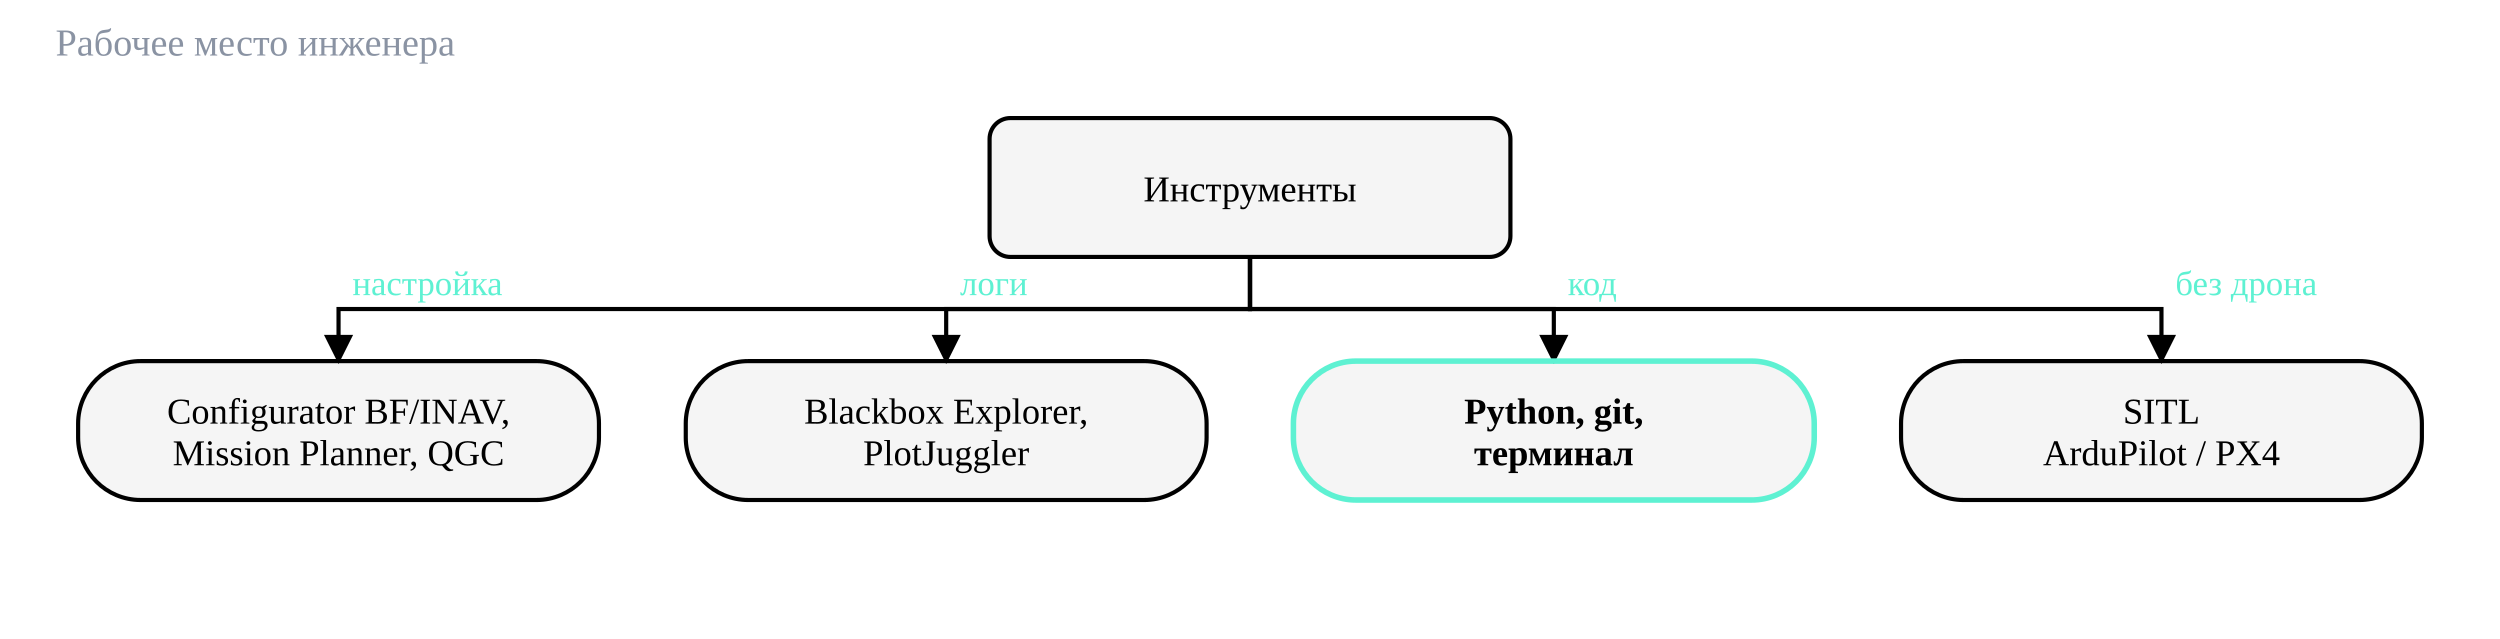
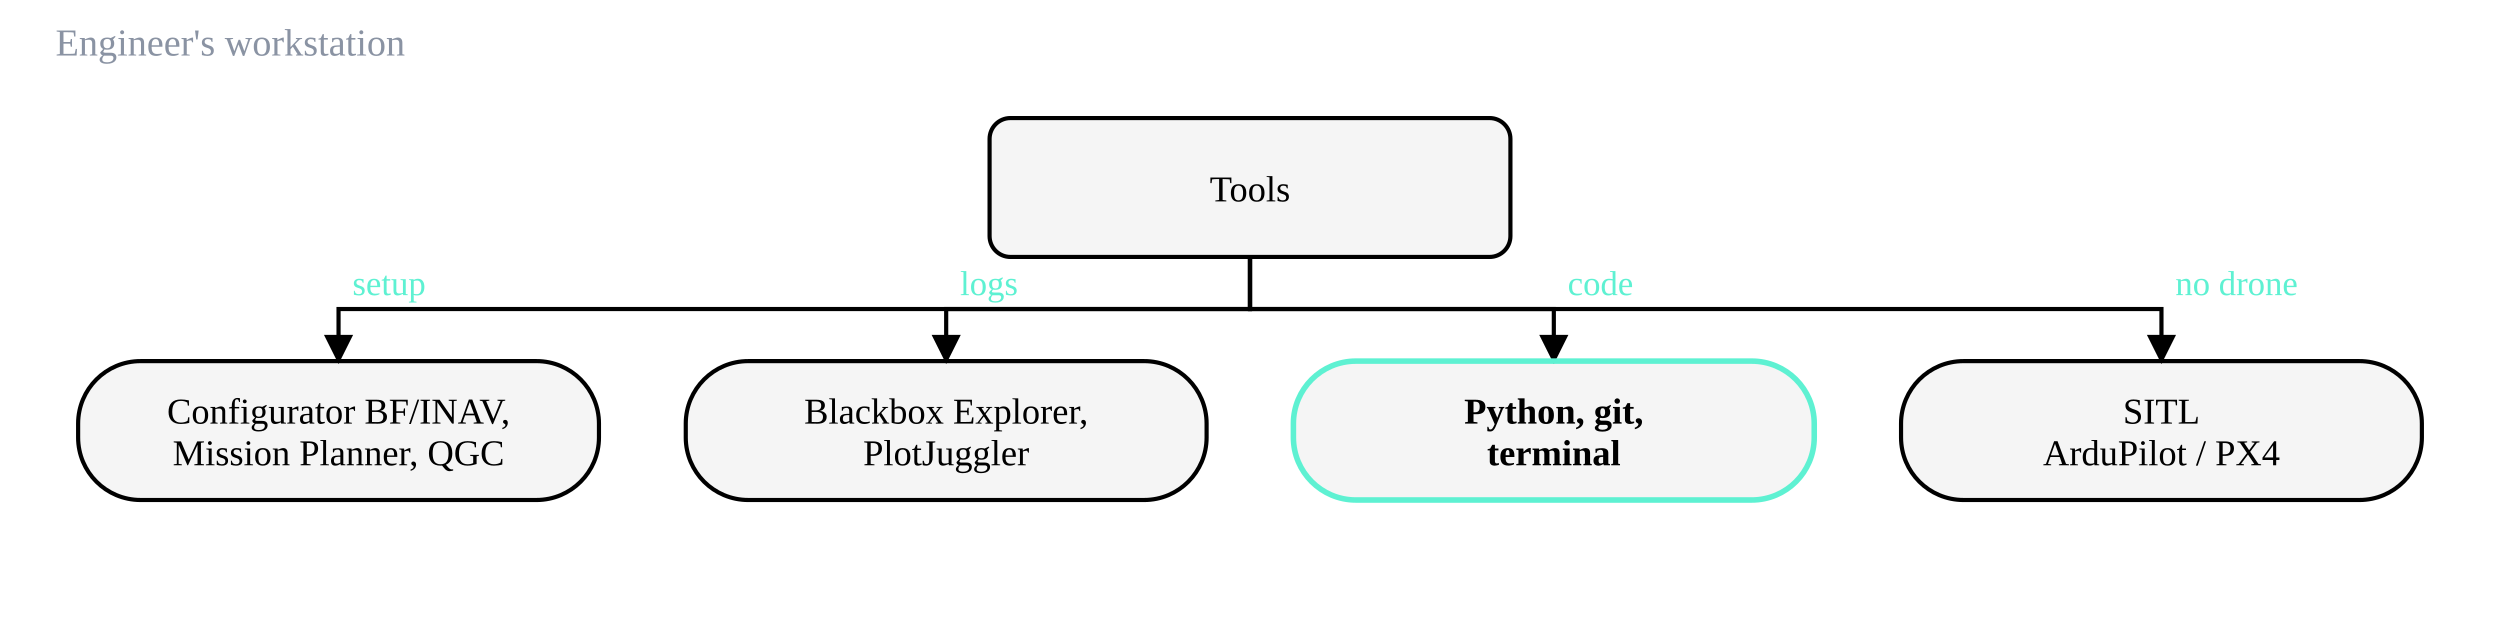
<svg xmlns="http://www.w3.org/2000/svg" viewBox="0 0 720 184" width="100%" role="img" aria-labelledby="t" style="max-width:720px;display:block;margin:0 auto">
  <style>text{font-family: var(--gc-font-mono, ui-monospace, Menlo, monospace); font-size: 12px;fill:currentColor} .m{fill:var(--gc-ink-muted, #8a93a3)} .a{fill:var(--gc-accent-hud, #5ef1d2)} .w{fill:var(--gc-signal-amber, #f0b24c)} .d{fill:var(--gc-signal-red, #e8636b)} .box{fill:var(--gc-surface-200, rgba(128,128,128,0.08));stroke:currentColor;stroke-width:1.2} .boxa{fill:var(--gc-surface-200, rgba(128,128,128,0.08));stroke:var(--gc-accent-hud, #5ef1d2);stroke-width:1.6} .ln{stroke:currentColor;stroke-width:1.2;fill:none} .lna{stroke:var(--gc-accent-hud, #5ef1d2);stroke-width:1.6;fill:none} .lnm{stroke:var(--gc-ink-muted, #8a93a3);stroke-width:1;fill:none;stroke-dasharray:4 3} .t{font-size:11px} .b{font-weight:600}</style>
  <defs>
    <marker id="ar" viewBox="0 0 10 10" refX="9" refY="5" markerWidth="7" markerHeight="7" orient="auto-start-reverse">
      <path d="M0 0L10 5L0 10z" fill="currentColor" />
    </marker>
    <marker id="ara" viewBox="0 0 10 10" refX="9" refY="5" markerWidth="7" markerHeight="7" orient="auto-start-reverse">
      <path d="M0 0L10 5L0 10z" fill="var(--gc-accent-hud, #5ef1d2)" />
    </marker>
  </defs>
-   <text x="16" y="16" text-anchor="start" class="m t">Рабочее место инженера</text>
+   <text x="16" y="16" text-anchor="start" class="m t">Engineer's workstation</text>
  <rect class="box" x="285.0" y="34" width="150.0" height="40" rx="6" />
-   <text x="360.0" y="58.0" text-anchor="middle" style="font-size:10.5px">Инструменты</text>
+   <text x="360.0" y="58.0" text-anchor="middle" style="font-size:10.5px">Tools</text>
  <path class="ln" d="M360.0 74 L360.0 89.0 L97.5 89.0 L97.5 104" marker-end="url(#ar)" />
-   <text x="101.5" y="85.0" text-anchor="start" class="a t" style="font-size:10px">настройка</text>
+   <text x="101.5" y="85.0" text-anchor="start" class="a t" style="font-size:10px">setup</text>
  <rect class="box" x="22.5" y="104" width="150.0" height="40" rx="18" />
  <text x="97.5" y="122.0" text-anchor="middle" style="font-size:10.5px">Configurator BF/INAV,</text>
  <text x="97.5" y="134.0" text-anchor="middle" style="font-size:10.5px">Mission Planner, QGC</text>
  <path class="ln" d="M360.0 74 L360.0 89.0 L272.5 89.0 L272.5 104" marker-end="url(#ar)" />
-   <text x="276.5" y="85.0" text-anchor="start" class="a t" style="font-size:10px">логи</text>
+   <text x="276.5" y="85.0" text-anchor="start" class="a t" style="font-size:10px">logs</text>
  <rect class="box" x="197.5" y="104" width="150.0" height="40" rx="18" />
  <text x="272.5" y="122.0" text-anchor="middle" style="font-size:10.5px">Blackbox Explorer,</text>
  <text x="272.5" y="134.0" text-anchor="middle" style="font-size:10.5px">PlotJuggler</text>
  <path class="ln" d="M360.0 74 L360.0 89.0 L447.5 89.0 L447.5 104" marker-end="url(#ar)" />
-   <text x="451.5" y="85.0" text-anchor="start" class="a t" style="font-size:10px">код</text>
+   <text x="451.5" y="85.0" text-anchor="start" class="a t" style="font-size:10px">code</text>
  <rect class="boxa" x="372.5" y="104" width="150.0" height="40" rx="18" />
  <text x="447.5" y="122.0" text-anchor="middle" class="b" style="font-size:10.5px">Python, git,</text>
-   <text x="447.5" y="134.0" text-anchor="middle" class="b" style="font-size:10.5px">терминал</text>
+   <text x="447.5" y="134.0" text-anchor="middle" class="b" style="font-size:10.5px">terminal</text>
  <path class="ln" d="M360.0 74 L360.0 89.0 L622.5 89.0 L622.5 104" marker-end="url(#ar)" />
-   <text x="626.5" y="85.0" text-anchor="start" class="a t" style="font-size:10px">без дрона</text>
+   <text x="626.5" y="85.0" text-anchor="start" class="a t" style="font-size:10px">no drone</text>
  <rect class="box" x="547.5" y="104" width="150.0" height="40" rx="18" />
  <text x="622.5" y="122.0" text-anchor="middle" style="font-size:10.5px">SITL</text>
  <text x="622.5" y="134.0" text-anchor="middle" style="font-size:10.5px">ArduPilot / PX4</text>
</svg>
